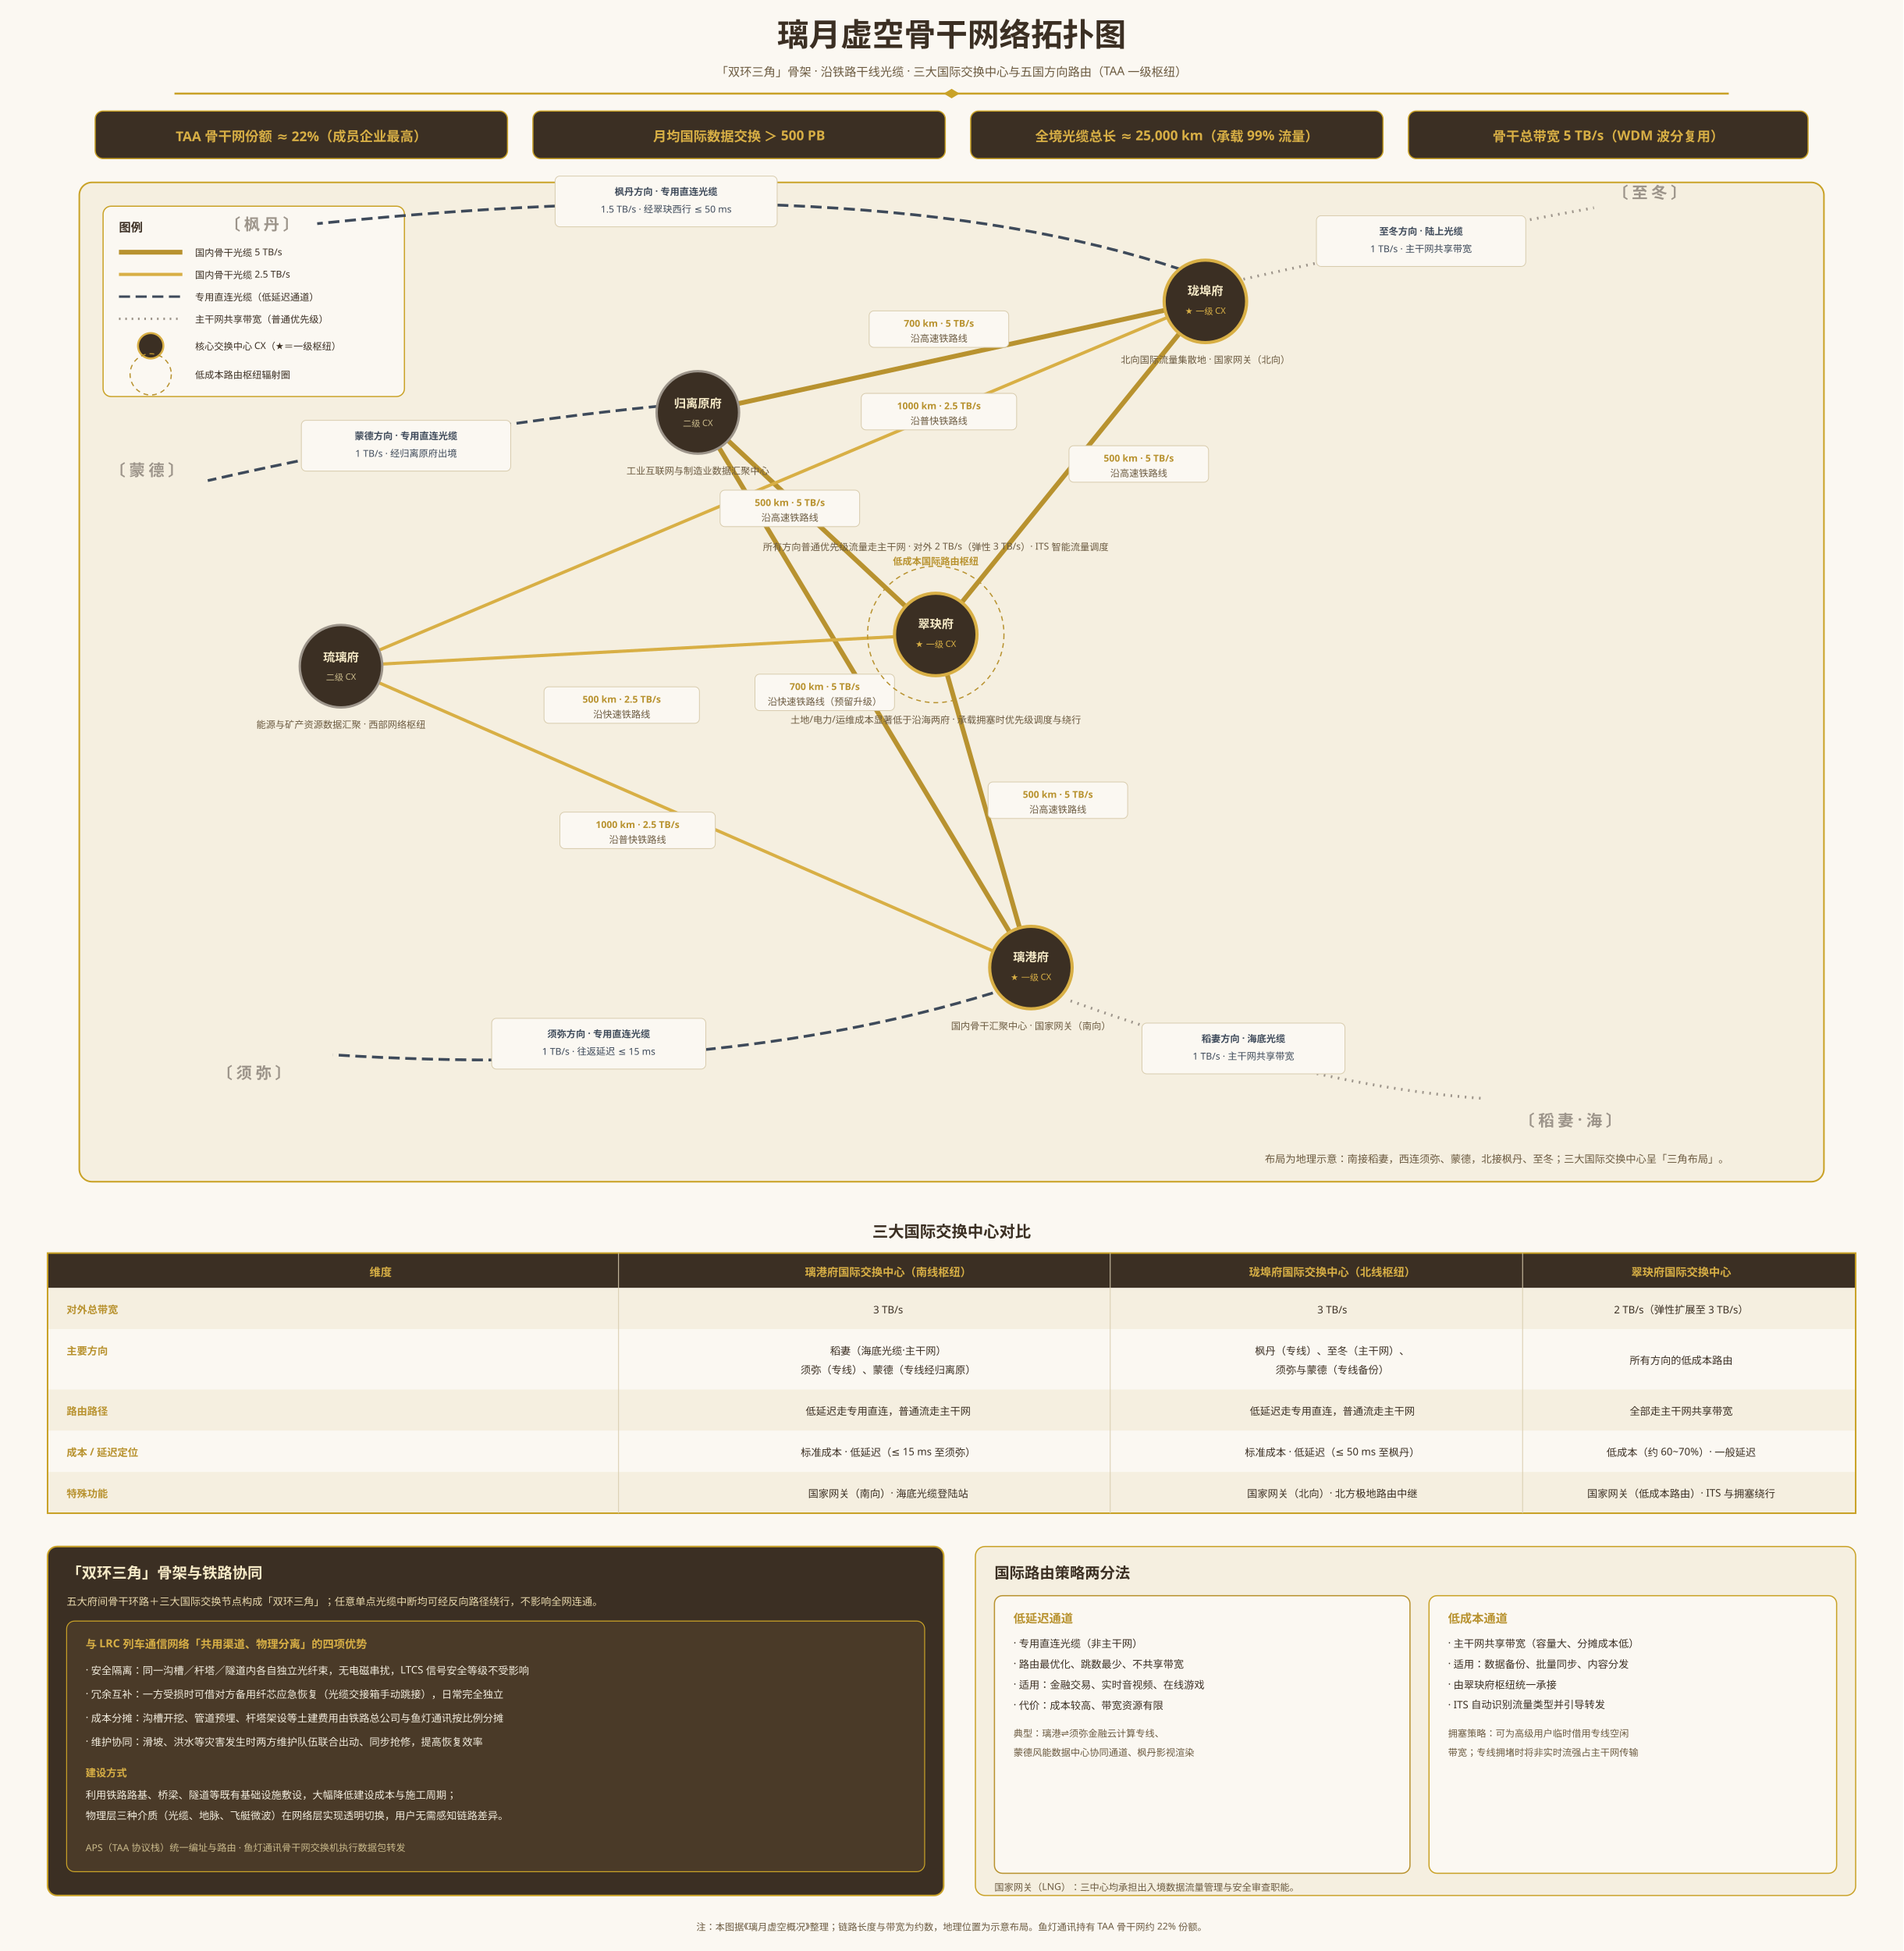
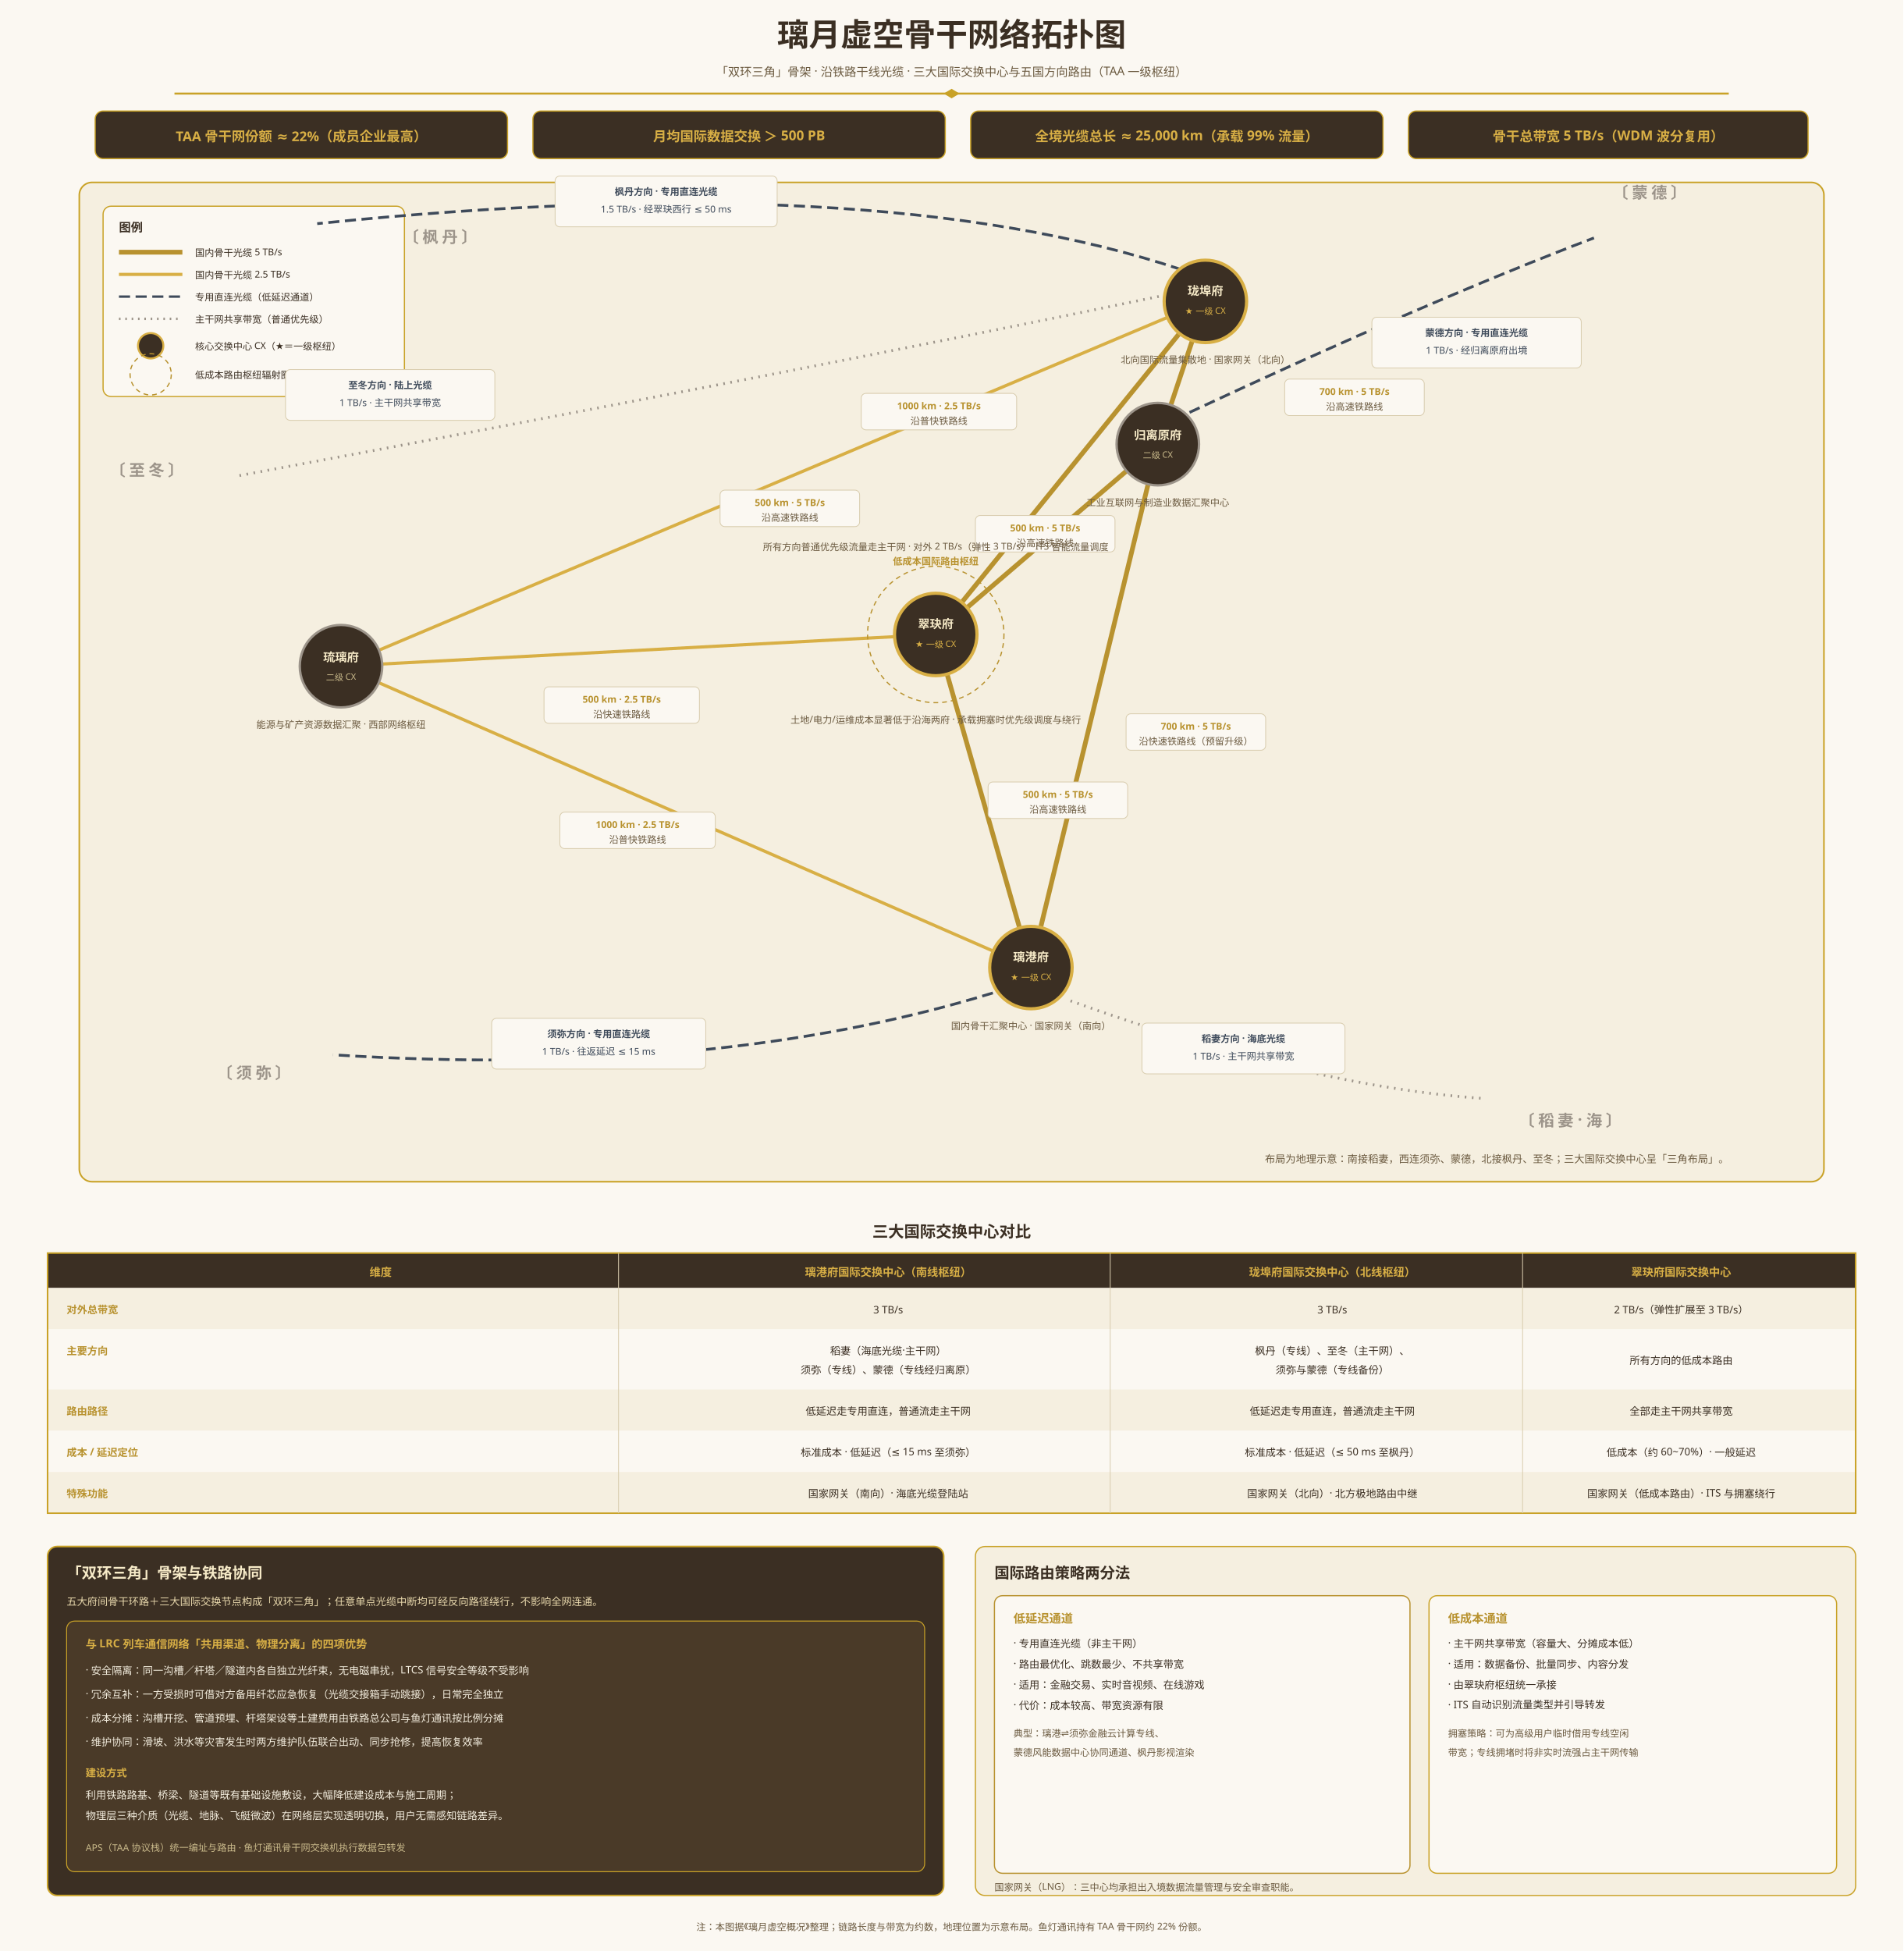
<svg xmlns="http://www.w3.org/2000/svg" viewBox="0 0 2400 2460" font-family="'Microsoft YaHei','PingFang SC','Noto Sans SC',sans-serif">
  <defs>
    <linearGradient id="goldTop" x1="0" y1="0" x2="0" y2="1">
      <stop offset="0" stop-color="#D8AF45" />
      <stop offset="1" stop-color="#B8922F" />
    </linearGradient>
    <marker id="arrowGray" viewBox="0 0 10 10" refX="9" refY="5" markerWidth="7" markerHeight="7" orient="auto-start-reverse">
      <path d="M 0 1 L 9 5 L 0 9 Z" fill="#9C948A" />
    </marker>
  </defs>
  <rect width="2400" height="2460" fill="#FBF8F2" />
  <text x="1200" y="58" text-anchor="middle" font-size="40" font-weight="700" fill="#3B2F23">璃月虚空骨干网络拓扑图</text>
  <text x="1200" y="96" text-anchor="middle" font-size="15" fill="#6B5A40">「双环三角」骨架 · 沿铁路干线光缆 · 三大国际交换中心与五国方向路由（TAA 一级枢纽）</text>
  <line x1="220" y1="118" x2="2180" y2="118" stroke="#C9A227" stroke-width="2.5" />
  <polygon points="1200,112 1210,118 1200,124 1190,118" fill="#C9A227" />
  <g font-weight="700">
    <rect x="120" y="140" width="520" height="60" rx="10" fill="#3B2F23" stroke="#C9A227" stroke-width="1.5" />
    <text x="380" y="178" text-anchor="middle" font-size="17" fill="#D8AF45">TAA 骨干网份额 ≈ 22%（成员企业最高）</text>
    <rect x="672" y="140" width="520" height="60" rx="10" fill="#3B2F23" stroke="#C9A227" stroke-width="1.5" />
    <text x="932" y="178" text-anchor="middle" font-size="17" fill="#D8AF45">月均国际数据交换 ＞ 500 PB</text>
    <rect x="1224" y="140" width="520" height="60" rx="10" fill="#3B2F23" stroke="#C9A227" stroke-width="1.5" />
    <text x="1484" y="178" text-anchor="middle" font-size="17" fill="#D8AF45">全境光缆总长 ≈ 25,000 km（承载 99% 流量）</text>
    <rect x="1776" y="140" width="504" height="60" rx="10" fill="#3B2F23" stroke="#C9A227" stroke-width="1.5" />
    <text x="2028" y="178" text-anchor="middle" font-size="17" fill="#D8AF45">骨干总带宽 5 TB/s（WDM 波分复用）</text>
  </g>
  <rect x="100" y="230" width="2200" height="1260" rx="16" fill="#F5EFE0" stroke="#C9A227" stroke-width="2" />
  <g>
    <rect x="130" y="260" width="380" height="240" rx="10" fill="#FBF8F2" stroke="#C9A227" stroke-width="1.5" />
    <text x="150" y="292" font-size="15" font-weight="700" fill="#3B2F23">图例</text>
    <line x1="150" y1="318" x2="230" y2="318" stroke="#B8922F" stroke-width="6" />
    <text x="246" y="323" font-size="12" fill="#3B2F23">国内骨干光缆 5 TB/s</text>
    <line x1="150" y1="346" x2="230" y2="346" stroke="#D8AF45" stroke-width="4" />
    <text x="246" y="351" font-size="12" fill="#3B2F23">国内骨干光缆 2.5 TB/s</text>
    <line x1="150" y1="374" x2="230" y2="374" stroke="#3E4A5A" stroke-width="3" stroke-dasharray="14 7" />
    <text x="246" y="379" font-size="12" fill="#3B2F23">专用直连光缆（低延迟通道）</text>
    <line x1="150" y1="402" x2="230" y2="402" stroke="#9C948A" stroke-width="3" stroke-dasharray="2 6" />
    <text x="246" y="407" font-size="12" fill="#3B2F23">主干网共享带宽（普通优先级）</text>
    <circle cx="190" cy="436" r="16" fill="#3B2F23" stroke="#D8AF45" stroke-width="2.5" />
    <text x="246" y="441" font-size="12" fill="#3B2F23">核心交换中心 CX（★＝一级枢纽）</text>
    <circle cx="190" cy="472" r="26" fill="none" stroke="#B8922F" stroke-width="1.5" stroke-dasharray="6 5" />
    <text x="246" y="477" font-size="12" fill="#3B2F23">低成本路由枢纽辐射圈</text>
  </g>
  <g font-size="20" fill="#9C948A" font-weight="700">
-     <text x="2080" y="250" text-anchor="middle">〔 至 冬 〕</text>
-     <text x="330" y="290" text-anchor="middle">〔 枫 丹 〕</text>
-     <text x="185" y="600" text-anchor="middle">〔 蒙 德 〕</text>
+     <text x="2080" y="250" text-anchor="middle">〔 蒙 德 〕</text>
+     <text x="555" y="306" text-anchor="middle">〔 枫 丹 〕</text>
+     <text x="185" y="600" text-anchor="middle">〔 至 冬 〕</text>
    <text x="320" y="1360" text-anchor="middle">〔 须 弥 〕</text>
    <text x="1980" y="1420" text-anchor="middle">〔 稻 妻 · 海 〕</text>
  </g>
  <g fill="none">
    <path d="M 1300 1220 L 1180 800" stroke="#B8922F" stroke-width="6" />
-     <path d="M 1180 800 L 880 520" stroke="#B8922F" stroke-width="6" />
+     <path d="M 1180 800 L 1460 560" stroke="#B8922F" stroke-width="6" />
    <path d="M 1180 800 L 1520 380" stroke="#B8922F" stroke-width="6" />
-     <path d="M 880 520 L 1520 380" stroke="#B8922F" stroke-width="6" />
-     <path d="M 1300 1220 L 880 520" stroke="#B8922F" stroke-width="6" />
+     <path d="M 1460 560 L 1520 380" stroke="#B8922F" stroke-width="6" />
+     <path d="M 1300 1220 L 1460 560" stroke="#B8922F" stroke-width="6" />
    <path d="M 1300 1220 L 430 840" stroke="#D8AF45" stroke-width="4" />
    <path d="M 430 840 L 1520 380" stroke="#D8AF45" stroke-width="4" />
    <path d="M 430 840 L 1180 800" stroke="#D8AF45" stroke-width="4" />
  </g>
  <g font-size="12" fill="#6B5A40">
    <rect x="1246" y="986" width="176" height="46" rx="6" fill="#FBF8F2" stroke="#D8CCAE" stroke-width="1" />
    <text x="1334" y="1006" text-anchor="middle" fill="#B8922F" font-weight="700">500 km · 5 TB/s</text>
    <text x="1334" y="1025" text-anchor="middle">沿高速铁路线</text>
-     <rect x="1348" y="562" width="176" height="46" rx="6" fill="#FBF8F2" stroke="#D8CCAE" stroke-width="1" />
-     <text x="1436" y="582" text-anchor="middle" fill="#B8922F" font-weight="700">500 km · 5 TB/s</text>
-     <text x="1436" y="601" text-anchor="middle">沿高速铁路线</text>
-     <rect x="1096" y="392" width="176" height="46" rx="6" fill="#FBF8F2" stroke="#D8CCAE" stroke-width="1" />
-     <text x="1184" y="412" text-anchor="middle" fill="#B8922F" font-weight="700">700 km · 5 TB/s</text>
-     <text x="1184" y="431" text-anchor="middle">沿高速铁路线</text>
+     <rect x="1230" y="650" width="176" height="46" rx="6" fill="#FBF8F2" stroke="#D8CCAE" stroke-width="1" />
+     <text x="1318" y="670" text-anchor="middle" fill="#B8922F" font-weight="700">500 km · 5 TB/s</text>
+     <text x="1318" y="689" text-anchor="middle">沿高速铁路线</text>
+     <rect x="1620" y="478" width="176" height="46" rx="6" fill="#FBF8F2" stroke="#D8CCAE" stroke-width="1" />
+     <text x="1708" y="498" text-anchor="middle" fill="#B8922F" font-weight="700">700 km · 5 TB/s</text>
+     <text x="1708" y="517" text-anchor="middle">沿高速铁路线</text>
    <rect x="908" y="618" width="176" height="46" rx="6" fill="#FBF8F2" stroke="#D8CCAE" stroke-width="1" />
    <text x="996" y="638" text-anchor="middle" fill="#B8922F" font-weight="700">500 km · 5 TB/s</text>
    <text x="996" y="657" text-anchor="middle">沿高速铁路线</text>
-     <rect x="952" y="850" width="176" height="46" rx="6" fill="#FBF8F2" stroke="#D8CCAE" stroke-width="1" />
-     <text x="1040" y="870" text-anchor="middle" fill="#B8922F" font-weight="700">700 km · 5 TB/s</text>
-     <text x="1040" y="889" text-anchor="middle">沿快速铁路线（预留升级）</text>
+     <rect x="1420" y="900" width="176" height="46" rx="6" fill="#FBF8F2" stroke="#D8CCAE" stroke-width="1" />
+     <text x="1508" y="920" text-anchor="middle" fill="#B8922F" font-weight="700">700 km · 5 TB/s</text>
+     <text x="1508" y="939" text-anchor="middle">沿快速铁路线（预留升级）</text>
    <rect x="706" y="1024" width="196" height="46" rx="6" fill="#FBF8F2" stroke="#D8CCAE" stroke-width="1" />
    <text x="804" y="1044" text-anchor="middle" fill="#B8922F" font-weight="700">1000 km · 2.5 TB/s</text>
    <text x="804" y="1063" text-anchor="middle">沿普快铁路线</text>
    <rect x="1086" y="496" width="196" height="46" rx="6" fill="#FBF8F2" stroke="#D8CCAE" stroke-width="1" />
    <text x="1184" y="516" text-anchor="middle" fill="#B8922F" font-weight="700">1000 km · 2.5 TB/s</text>
    <text x="1184" y="535" text-anchor="middle">沿普快铁路线</text>
    <rect x="686" y="866" width="196" height="46" rx="6" fill="#FBF8F2" stroke="#D8CCAE" stroke-width="1" />
    <text x="784" y="886" text-anchor="middle" fill="#B8922F" font-weight="700">500 km · 2.5 TB/s</text>
    <text x="784" y="905" text-anchor="middle">沿快速铁路线</text>
  </g>
  <g fill="none">
    <path d="M 1350 1262 Q 1650 1370 1870 1385" stroke="#9C948A" stroke-width="3.5" stroke-dasharray="2 7" />
    <path d="M 1252 1252 Q 900 1360 420 1330" stroke="#3E4A5A" stroke-width="3.5" stroke-dasharray="14 7" />
-     <path d="M 832 512 Q 550 540 262 606" stroke="#3E4A5A" stroke-width="3.5" stroke-dasharray="14 7" />
+     <path d="M 1500 520 Q 1800 380 2010 300" stroke="#3E4A5A" stroke-width="3.5" stroke-dasharray="14 7" />
    <path d="M 1490 340 Q 1100 210 400 282" stroke="#3E4A5A" stroke-width="3.5" stroke-dasharray="14 7" />
-     <path d="M 1568 352 Q 1800 300 2010 262" stroke="#9C948A" stroke-width="3.5" stroke-dasharray="2 7" />
+     <path d="M 1470 372 Q 1000 470 300 600" stroke="#9C948A" stroke-width="3.5" stroke-dasharray="2 7" />
  </g>
  <g font-size="12" fill="#3E4A5A">
    <rect x="1440" y="1290" width="256" height="64" rx="6" fill="#FBF8F2" stroke="#D8CCAE" stroke-width="1" />
    <text x="1568" y="1314" text-anchor="middle" font-weight="700">稻妻方向 · 海底光缆</text>
    <text x="1568" y="1336" text-anchor="middle">1 TB/s · 主干网共享带宽</text>
    <rect x="620" y="1284" width="270" height="64" rx="6" fill="#FBF8F2" stroke="#D8CCAE" stroke-width="1" />
    <text x="755" y="1308" text-anchor="middle" font-weight="700">须弥方向 · 专用直连光缆</text>
    <text x="755" y="1330" text-anchor="middle">1 TB/s · 往返延迟 ≤ 15 ms</text>
-     <rect x="380" y="530" width="264" height="64" rx="6" fill="#FBF8F2" stroke="#D8CCAE" stroke-width="1" />
-     <text x="512" y="554" text-anchor="middle" font-weight="700">蒙德方向 · 专用直连光缆</text>
-     <text x="512" y="576" text-anchor="middle">1 TB/s · 经归离原府出境</text>
+     <rect x="1730" y="400" width="264" height="64" rx="6" fill="#FBF8F2" stroke="#D8CCAE" stroke-width="1" />
+     <text x="1862" y="424" text-anchor="middle" font-weight="700">蒙德方向 · 专用直连光缆</text>
+     <text x="1862" y="446" text-anchor="middle">1 TB/s · 经归离原府出境</text>
    <rect x="700" y="222" width="280" height="64" rx="6" fill="#FBF8F2" stroke="#D8CCAE" stroke-width="1" />
    <text x="840" y="246" text-anchor="middle" font-weight="700">枫丹方向 · 专用直连光缆</text>
    <text x="840" y="268" text-anchor="middle">1.5 TB/s · 经翠玦西行 ≤ 50 ms</text>
-     <rect x="1660" y="272" width="264" height="64" rx="6" fill="#FBF8F2" stroke="#D8CCAE" stroke-width="1" />
-     <text x="1792" y="296" text-anchor="middle" font-weight="700">至冬方向 · 陆上光缆</text>
-     <text x="1792" y="318" text-anchor="middle">1 TB/s · 主干网共享带宽</text>
+     <rect x="360" y="466" width="264" height="64" rx="6" fill="#FBF8F2" stroke="#D8CCAE" stroke-width="1" />
+     <text x="492" y="490" text-anchor="middle" font-weight="700">至冬方向 · 陆上光缆</text>
+     <text x="492" y="512" text-anchor="middle">1 TB/s · 主干网共享带宽</text>
  </g>
  <g>
    <circle cx="430" cy="840" r="52" fill="#3B2F23" stroke="#9C948A" stroke-width="3" />
    <text x="430" y="834" text-anchor="middle" font-size="15" font-weight="700" fill="#F7EBC8">琉璃府</text>
    <text x="430" y="858" text-anchor="middle" font-size="11" fill="#C9B98A">二级 CX</text>
    <text x="430" y="918" text-anchor="middle" font-size="12" fill="#6B5A40">能源与矿产资源数据汇聚 · 西部网络枢纽</text>
  </g>
  <g>
-     <circle cx="880" cy="520" r="52" fill="#3B2F23" stroke="#9C948A" stroke-width="3" />
-     <text x="880" y="514" text-anchor="middle" font-size="15" font-weight="700" fill="#F7EBC8">归离原府</text>
-     <text x="880" y="538" text-anchor="middle" font-size="11" fill="#C9B98A">二级 CX</text>
-     <text x="880" y="598" text-anchor="middle" font-size="12" fill="#6B5A40">工业互联网与制造业数据汇聚中心</text>
+     <circle cx="1460" cy="560" r="52" fill="#3B2F23" stroke="#9C948A" stroke-width="3" />
+     <text x="1460" y="554" text-anchor="middle" font-size="15" font-weight="700" fill="#F7EBC8">归离原府</text>
+     <text x="1460" y="578" text-anchor="middle" font-size="11" fill="#C9B98A">二级 CX</text>
+     <text x="1460" y="638" text-anchor="middle" font-size="12" fill="#6B5A40">工业互联网与制造业数据汇聚中心</text>
  </g>
  <g>
    <circle cx="1520" cy="380" r="52" fill="#3B2F23" stroke="#D8AF45" stroke-width="4" />
    <text x="1520" y="372" text-anchor="middle" font-size="15" font-weight="700" fill="#F7EBC8">珑埠府</text>
    <text x="1520" y="396" text-anchor="middle" font-size="11" fill="#D8AF45">★ 一级 CX</text>
    <text x="1520" y="458" text-anchor="middle" font-size="12" fill="#6B5A40">北向国际流量集散地 · 国家网关（北向）</text>
  </g>
  <g>
    <circle cx="1300" cy="1220" r="52" fill="#3B2F23" stroke="#D8AF45" stroke-width="4" />
    <text x="1300" y="1212" text-anchor="middle" font-size="15" font-weight="700" fill="#F7EBC8">璃港府</text>
    <text x="1300" y="1236" text-anchor="middle" font-size="11" fill="#D8AF45">★ 一级 CX</text>
    <text x="1300" y="1298" text-anchor="middle" font-size="12" fill="#6B5A40">国内骨干汇聚中心 · 国家网关（南向）</text>
  </g>
  <g>
    <circle cx="1180" cy="800" r="86" fill="none" stroke="#B8922F" stroke-width="1.5" stroke-dasharray="6 5" />
    <circle cx="1180" cy="800" r="52" fill="#3B2F23" stroke="#D8AF45" stroke-width="4" />
    <text x="1180" y="792" text-anchor="middle" font-size="15" font-weight="700" fill="#F7EBC8">翠玦府</text>
    <text x="1180" y="816" text-anchor="middle" font-size="11" fill="#D8AF45">★ 一级 CX</text>
    <text x="1180" y="712" text-anchor="middle" font-size="12" font-weight="700" fill="#B8922F">低成本国际路由枢纽</text>
    <text x="1180" y="694" text-anchor="middle" font-size="12" fill="#6B5A40">所有方向普通优先级流量走主干网 · 对外 2 TB/s（弹性 3 TB/s）· ITS 智能流量调度</text>
    <text x="1180" y="912" text-anchor="middle" font-size="12" fill="#6B5A40">土地/电力/运维成本显著低于沿海两府 · 承载拥塞时优先级调度与绕行</text>
  </g>
  <text x="2180" y="1466" text-anchor="end" font-size="13" fill="#6B5A40">布局为地理示意：南接稻妻，西连须弥、蒙德，北接枫丹、至冬；三大国际交换中心呈「三角布局」。</text>
  <text x="1200" y="1560" text-anchor="middle" font-size="20" font-weight="700" fill="#3B2F23">三大国际交换中心对比</text>
  <g>
    <rect x="60" y="1580" width="2280" height="44" fill="#3B2F23" />
    <text x="480" y="1609" text-anchor="middle" font-size="14" font-weight="700" fill="#D8AF45">维度</text>
    <text x="1120" y="1609" text-anchor="middle" font-size="14" font-weight="700" fill="#D8AF45">璃港府国际交换中心（南线枢纽）</text>
    <text x="1680" y="1609" text-anchor="middle" font-size="14" font-weight="700" fill="#D8AF45">珑埠府国际交换中心（北线枢纽）</text>
    <text x="2120" y="1609" text-anchor="middle" font-size="14" font-weight="700" fill="#D8AF45">翠玦府国际交换中心</text>
    <rect x="60" y="1624" width="2280" height="52" fill="#F5EFE0" />
    <text x="84" y="1656" font-size="13" font-weight="700" fill="#B8922F">对外总带宽</text>
    <text x="1120" y="1656" text-anchor="middle" font-size="13" fill="#3B2F23">3 TB/s</text>
    <text x="1680" y="1656" text-anchor="middle" font-size="13" fill="#3B2F23">3 TB/s</text>
    <text x="2120" y="1656" text-anchor="middle" font-size="13" fill="#3B2F23">2 TB/s（弹性扩展至 3 TB/s）</text>
    <rect x="60" y="1676" width="2280" height="76" fill="#FBF8F2" />
    <text x="84" y="1708" font-size="13" font-weight="700" fill="#B8922F">主要方向</text>
    <text x="1120" y="1708" text-anchor="middle" font-size="13" fill="#3B2F23">稻妻（海底光缆·主干网）</text>
    <text x="1120" y="1732" text-anchor="middle" font-size="13" fill="#3B2F23">须弥（专线）、蒙德（专线经归离原）</text>
    <text x="1680" y="1708" text-anchor="middle" font-size="13" fill="#3B2F23">枫丹（专线）、至冬（主干网）、</text>
    <text x="1680" y="1732" text-anchor="middle" font-size="13" fill="#3B2F23">须弥与蒙德（专线备份）</text>
    <text x="2120" y="1720" text-anchor="middle" font-size="13" fill="#3B2F23">所有方向的低成本路由</text>
    <rect x="60" y="1752" width="2280" height="52" fill="#F5EFE0" />
    <text x="84" y="1784" font-size="13" font-weight="700" fill="#B8922F">路由路径</text>
    <text x="1120" y="1784" text-anchor="middle" font-size="13" fill="#3B2F23">低延迟走专用直连，普通流走主干网</text>
    <text x="1680" y="1784" text-anchor="middle" font-size="13" fill="#3B2F23">低延迟走专用直连，普通流走主干网</text>
    <text x="2120" y="1784" text-anchor="middle" font-size="13" fill="#3B2F23">全部走主干网共享带宽</text>
    <rect x="60" y="1804" width="2280" height="52" fill="#FBF8F2" />
    <text x="84" y="1836" font-size="13" font-weight="700" fill="#B8922F">成本 / 延迟定位</text>
    <text x="1120" y="1836" text-anchor="middle" font-size="13" fill="#3B2F23">标准成本 · 低延迟（≤ 15 ms 至须弥）</text>
    <text x="1680" y="1836" text-anchor="middle" font-size="13" fill="#3B2F23">标准成本 · 低延迟（≤ 50 ms 至枫丹）</text>
    <text x="2120" y="1836" text-anchor="middle" font-size="13" fill="#3B2F23">低成本（约 60~70%）· 一般延迟</text>
    <rect x="60" y="1856" width="2280" height="52" fill="#F5EFE0" />
    <text x="84" y="1888" font-size="13" font-weight="700" fill="#B8922F">特殊功能</text>
    <text x="1120" y="1888" text-anchor="middle" font-size="13" fill="#3B2F23">国家网关（南向）· 海底光缆登陆站</text>
    <text x="1680" y="1888" text-anchor="middle" font-size="13" fill="#3B2F23">国家网关（北向）· 北方极地路由中继</text>
    <text x="2120" y="1888" text-anchor="middle" font-size="13" fill="#3B2F23">国家网关（低成本路由）· ITS 与拥塞绕行</text>
    <rect x="60" y="1580" width="2280" height="328" fill="none" stroke="#C9A227" stroke-width="2" />
    <line x1="780" y1="1580" x2="780" y2="1908" stroke="#D8CCAE" stroke-width="1" />
    <line x1="1400" y1="1580" x2="1400" y2="1908" stroke="#D8CCAE" stroke-width="1" />
    <line x1="1920" y1="1580" x2="1920" y2="1908" stroke="#D8CCAE" stroke-width="1" />
  </g>
  <g>
    <rect x="60" y="1950" width="1130" height="440" rx="12" fill="#3B2F23" stroke="#C9A227" stroke-width="2" />
    <text x="84" y="1990" font-size="19" font-weight="700" fill="#F7EBC8">「双环三角」骨架与铁路协同</text>
    <text x="84" y="2024" font-size="13" fill="#E8D8AC">五大府间骨干环路＋三大国际交换节点构成「双环三角」；任意单点光缆中断均可经反向路径绕行，不影响全网连通。</text>
    <rect x="84" y="2044" width="1082" height="316" rx="10" fill="#4A3A28" stroke="#C9A227" stroke-width="1.2" />
    <text x="108" y="2078" font-size="14" font-weight="700" fill="#D8AF45">与 LRC 列车通信网络「共用渠道、物理分离」的四项优势</text>
    <text x="108" y="2110" font-size="13" fill="#F3EDDE">· 安全隔离：同一沟槽／杆塔／隧道内各自独立光纤束，无电磁串扰，LTCS 信号安全等级不受影响</text>
    <text x="108" y="2140" font-size="13" fill="#F3EDDE">· 冗余互补：一方受损时可借对方备用纤芯应急恢复（光缆交接箱手动跳接），日常完全独立</text>
    <text x="108" y="2170" font-size="13" fill="#F3EDDE">· 成本分摊：沟槽开挖、管道预埋、杆塔架设等土建费用由铁路总公司与鱼灯通讯按比例分摊</text>
    <text x="108" y="2200" font-size="13" fill="#F3EDDE">· 维护协同：滑坡、洪水等灾害发生时两方维护队伍联合出动、同步抢修，提高恢复效率</text>
    <text x="108" y="2240" font-size="13" font-weight="700" fill="#D8AF45">建设方式</text>
    <text x="108" y="2268" font-size="13" fill="#F3EDDE">利用铁路路基、桥梁、隧道等既有基础设施敷设，大幅降低建设成本与施工周期；</text>
    <text x="108" y="2294" font-size="13" fill="#F3EDDE">物理层三种介质（光缆、地脉、飞艇微波）在网络层实现透明切换，用户无需感知链路差异。</text>
    <text x="108" y="2334" font-size="12" fill="#C9B98A">APS（TAA 协议栈）统一编址与路由 · 鱼灯通讯骨干网交换机执行数据包转发</text>
  </g>
  <g>
    <rect x="1230" y="1950" width="1110" height="440" rx="12" fill="#F5EFE0" stroke="#C9A227" stroke-width="1.5" />
    <text x="1254" y="1990" font-size="19" font-weight="700" fill="#3B2F23">国际路由策略两分法</text>
    <rect x="1254" y="2012" width="524" height="350" rx="10" fill="#FBF8F2" stroke="#B8922F" stroke-width="1.5" />
    <text x="1278" y="2046" font-size="15" font-weight="700" fill="#B8922F">低延迟通道</text>
    <text x="1278" y="2076" font-size="13" fill="#3B2F23">· 专用直连光缆（非主干网）</text>
    <text x="1278" y="2102" font-size="13" fill="#3B2F23">· 路由最优化、跳数最少、不共享带宽</text>
    <text x="1278" y="2128" font-size="13" fill="#3B2F23">· 适用：金融交易、实时音视频、在线游戏</text>
    <text x="1278" y="2154" font-size="13" fill="#3B2F23">· 代价：成本较高、带宽资源有限</text>
    <text x="1278" y="2190" font-size="12" fill="#6B5A40">典型：璃港⇌须弥金融云计算专线、</text>
    <text x="1278" y="2214" font-size="12" fill="#6B5A40">蒙德风能数据中心协同通道、枫丹影视渲染</text>
    <rect x="1802" y="2012" width="514" height="350" rx="10" fill="#FBF8F2" stroke="#C9A227" stroke-width="1.5" />
    <text x="1826" y="2046" font-size="15" font-weight="700" fill="#B8922F">低成本通道</text>
    <text x="1826" y="2076" font-size="13" fill="#3B2F23">· 主干网共享带宽（容量大、分摊成本低）</text>
    <text x="1826" y="2102" font-size="13" fill="#3B2F23">· 适用：数据备份、批量同步、内容分发</text>
    <text x="1826" y="2128" font-size="13" fill="#3B2F23">· 由翠玦府枢纽统一承接</text>
    <text x="1826" y="2154" font-size="13" fill="#3B2F23">· ITS 自动识别流量类型并引导转发</text>
    <text x="1826" y="2190" font-size="12" fill="#6B5A40">拥塞策略：可为高级用户临时借用专线空闲</text>
    <text x="1826" y="2214" font-size="12" fill="#6B5A40">带宽；专线拥堵时将非实时流强占主干网传输</text>
    <text x="1254" y="2384" font-size="12" fill="#6B5A40">国家网关（LNG）：三中心均承担出入境数据流量管理与安全审查职能。</text>
  </g>
  <text x="1200" y="2434" text-anchor="middle" font-size="12" fill="#6B5A40">注：本图据《璃月虚空概况》整理；链路长度与带宽为约数，地理位置为示意布局。鱼灯通讯持有 TAA 骨干网约 22% 份额。</text>
</svg>
